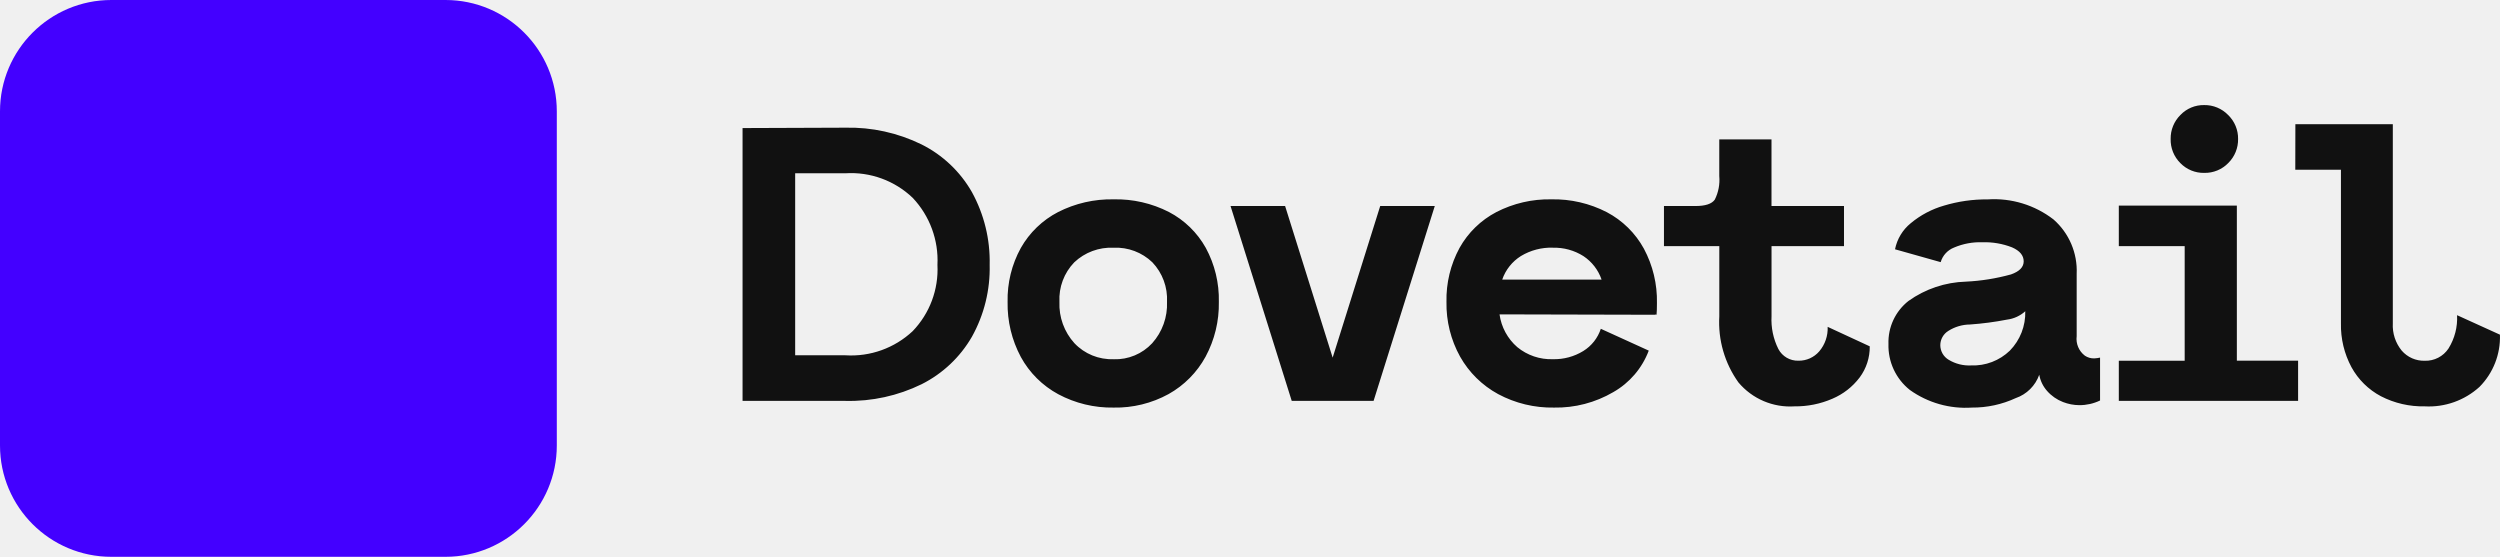
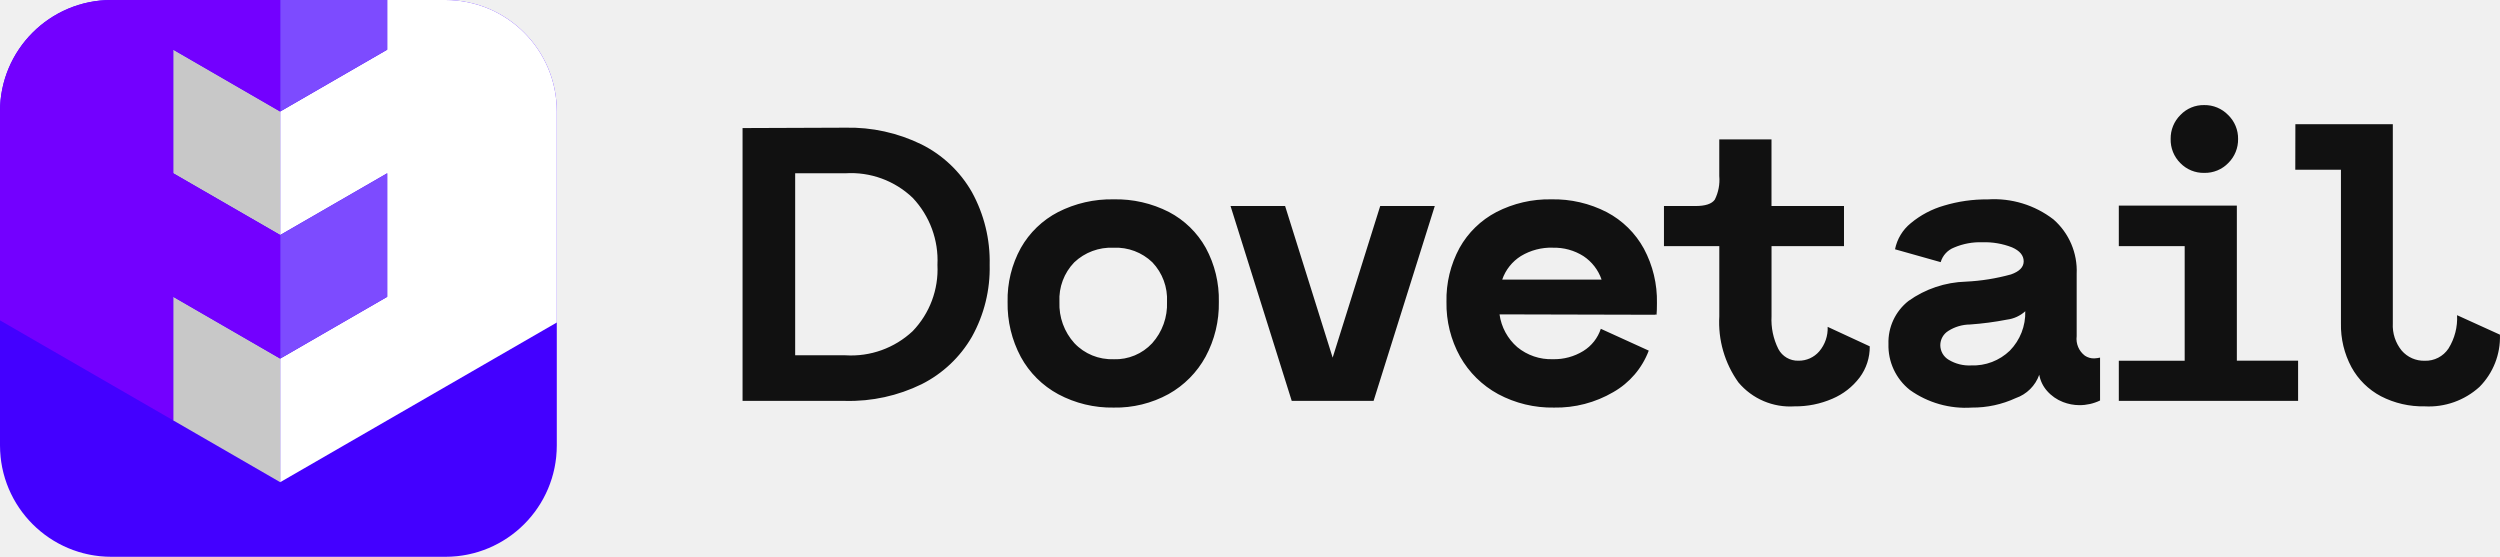
<svg xmlns="http://www.w3.org/2000/svg" width="224.495" height="50" viewBox="0 0 224.495 50">
+   <defs>
+     <clipPath id="clip-path">
+       <rect id="Logo" width="50" height="50" rx="10" transform="translate(411 202)" fill="#4300ff" />
+     </clipPath>
+     <clipPath id="clip-path-2">
+       <rect id="Rectangle_27" data-name="Rectangle 27" width="50" height="50" />
+     </clipPath>
+   </defs>
  <g id="dovetail-logo" transform="translate(-411 -202)">
-     <path id="Text" d="M10.92-24.535a14.78,14.78,0,0,1,6.825,1.5,10.729,10.729,0,0,1,4.532,4.288,12.916,12.916,0,0,1,1.593,6.528,12.65,12.65,0,0,1-1.593,6.457A10.816,10.816,0,0,1,17.763-1.5,14.753,14.753,0,0,1,10.92,0H1.68V-24.5Zm0,20.44a8.083,8.083,0,0,0,6.038-2.17,8,8,0,0,0,2.223-5.95,8.171,8.171,0,0,0-2.223-6.02A8.012,8.012,0,0,0,10.92-20.44H6.405V-4.1ZM35,.6A10.167,10.167,0,0,1,30.03-.6a8.348,8.348,0,0,1-3.36-3.343A10.067,10.067,0,0,1,25.48-8.89a9.6,9.6,0,0,1,1.19-4.847,8.156,8.156,0,0,1,3.343-3.22A10.519,10.519,0,0,1,35-18.1a10.415,10.415,0,0,1,4.97,1.138,8.069,8.069,0,0,1,3.307,3.22A9.714,9.714,0,0,1,44.45-8.89a9.994,9.994,0,0,1-1.19,4.918,8.527,8.527,0,0,1-3.325,3.36A9.852,9.852,0,0,1,35,.6Zm0-4.34A4.506,4.506,0,0,0,38.465-5.18a5.241,5.241,0,0,0,1.33-3.71,4.8,4.8,0,0,0-1.312-3.552A4.707,4.707,0,0,0,35-13.755a4.814,4.814,0,0,0-3.535,1.313,4.765,4.765,0,0,0-1.33,3.552,5.2,5.2,0,0,0,1.347,3.71A4.6,4.6,0,0,0,35-3.745ZM63.84-17.5,58.345,0h-7.35L45.5-17.5h4.9L54.67-3.885,58.94-17.5Zm10.465-.6a10.389,10.389,0,0,1,4.987,1.155,8.1,8.1,0,0,1,3.325,3.273A9.913,9.913,0,0,1,83.79-8.785q0,.7-.035,1.05l-.1-.035v.035l-14-.035a4.755,4.755,0,0,0,1.592,2.94,4.775,4.775,0,0,0,3.2,1.085,4.976,4.976,0,0,0,2.73-.735A3.693,3.693,0,0,0,78.75-6.475l4.305,1.96A7.215,7.215,0,0,1,79.87-.788,10.158,10.158,0,0,1,74.55.6,10.221,10.221,0,0,1,69.527-.613a8.671,8.671,0,0,1-3.412-3.36A9.766,9.766,0,0,1,64.89-8.89a9.714,9.714,0,0,1,1.173-4.847,8.069,8.069,0,0,1,3.308-3.22A10.338,10.338,0,0,1,74.305-18.1Zm.14,4.34a5.26,5.26,0,0,0-2.87.752,4.048,4.048,0,0,0-1.68,2.118H78.82A4.132,4.132,0,0,0,77.192-13,4.867,4.867,0,0,0,74.445-13.755ZM102.9-4.9a4.573,4.573,0,0,1-.91,2.8A6.012,6.012,0,0,1,99.54-.193,8.286,8.286,0,0,1,96.145.49a6.059,6.059,0,0,1-5.04-2.153A9.278,9.278,0,0,1,89.39-7.6v-6.3H84.42v-3.6h2.835q1.33,0,1.732-.577a3.952,3.952,0,0,0,.4-2.118v-3.29h4.69V-17.5h6.51v3.6H94.08v6.3a5.869,5.869,0,0,0,.613,2.94,1.966,1.966,0,0,0,1.8,1.05,2.412,2.412,0,0,0,1.873-.84A3.18,3.18,0,0,0,99.12-6.65ZM112.07.6A8.6,8.6,0,0,1,106.505-.98a5.078,5.078,0,0,1-1.925-4.13,4.716,4.716,0,0,1,1.8-3.867,9.336,9.336,0,0,1,5.162-1.733,18.472,18.472,0,0,0,4.043-.648q1.137-.4,1.138-1.172,0-.8-1.05-1.26a6.724,6.724,0,0,0-2.66-.455,5.935,5.935,0,0,0-2.537.472,2.014,2.014,0,0,0-1.207,1.313l-4.1-1.155a4.038,4.038,0,0,1,1.417-2.345,8.2,8.2,0,0,1,2.975-1.575,13.217,13.217,0,0,1,3.938-.56,8.738,8.738,0,0,1,5.9,1.8,6.125,6.125,0,0,1,2.082,4.883v5.6a1.9,1.9,0,0,0,.735,1.75,1.428,1.428,0,0,0,.84.245,2.948,2.948,0,0,0,.525-.07v3.85a4.233,4.233,0,0,1-1.855.42,4.1,4.1,0,0,1-1.47-.28,3.652,3.652,0,0,1-1.435-1,2.965,2.965,0,0,1-.7-1.452,3.424,3.424,0,0,1-2.118,2.1A9.206,9.206,0,0,1,112.07.6ZM112-3.185a4.746,4.746,0,0,0,3.482-1.33,4.859,4.859,0,0,0,1.383-3.535,3,3,0,0,1-1.645.752,27.561,27.561,0,0,1-3.325.438,3.684,3.684,0,0,0-1.943.577,1.515,1.515,0,0,0-.717,1.278,1.527,1.527,0,0,0,.753,1.313A3.546,3.546,0,0,0,112-3.185ZM129.92-23.52a2.963,2.963,0,0,1,.875-2.153,2.876,2.876,0,0,1,2.135-.892,2.933,2.933,0,0,1,2.153.892,2.933,2.933,0,0,1,.893,2.153,2.963,2.963,0,0,1-.875,2.153,2.917,2.917,0,0,1-2.17.892,2.9,2.9,0,0,1-2.135-.875A2.947,2.947,0,0,1,129.92-23.52ZM125.265-3.605h5.915V-13.9h-5.915v-3.64h10.6v13.93h5.5V0h-16.1ZM141.12-24.85h8.75V-6.965a3.564,3.564,0,0,0,.8,2.45,2.632,2.632,0,0,0,2.065.91,2.461,2.461,0,0,0,2.135-1.1,5.145,5.145,0,0,0,.77-2.992l3.85,1.75a6.348,6.348,0,0,1-1.838,4.69A6.759,6.759,0,0,1,152.74.49,8.208,8.208,0,0,1,148.8-.42a6.463,6.463,0,0,1-2.643-2.608,7.961,7.961,0,0,1-.945-3.938v-13.79h-4.1Z" transform="translate(476 238)" fill="#111" />
-     <rect id="Logo" width="50" height="50" rx="10" transform="translate(411 202)" fill="#4300ff" />
+     <path id="Path_1" data-name="Path 1" d="M10.92-24.535a14.78,14.78,0,0,1,6.825,1.5,10.729,10.729,0,0,1,4.532,4.288,12.916,12.916,0,0,1,1.593,6.528,12.65,12.65,0,0,1-1.593,6.457A10.816,10.816,0,0,1,17.763-1.5,14.753,14.753,0,0,1,10.92,0H1.68V-24.5Zm0,20.44a8.083,8.083,0,0,0,6.038-2.17,8,8,0,0,0,2.223-5.95,8.171,8.171,0,0,0-2.223-6.02A8.012,8.012,0,0,0,10.92-20.44H6.405V-4.1ZM35,.6A10.167,10.167,0,0,1,30.03-.6a8.348,8.348,0,0,1-3.36-3.343A10.067,10.067,0,0,1,25.48-8.89a9.6,9.6,0,0,1,1.19-4.847,8.156,8.156,0,0,1,3.343-3.22A10.519,10.519,0,0,1,35-18.1a10.415,10.415,0,0,1,4.97,1.138,8.069,8.069,0,0,1,3.307,3.22A9.714,9.714,0,0,1,44.45-8.89a9.994,9.994,0,0,1-1.19,4.918,8.527,8.527,0,0,1-3.325,3.36A9.852,9.852,0,0,1,35,.6Zm0-4.34A4.506,4.506,0,0,0,38.465-5.18a5.241,5.241,0,0,0,1.33-3.71,4.8,4.8,0,0,0-1.312-3.552A4.707,4.707,0,0,0,35-13.755a4.814,4.814,0,0,0-3.535,1.313,4.765,4.765,0,0,0-1.33,3.552,5.2,5.2,0,0,0,1.347,3.71A4.6,4.6,0,0,0,35-3.745ZM63.84-17.5,58.345,0h-7.35L45.5-17.5h4.9L54.67-3.885,58.94-17.5Zm10.465-.6a10.389,10.389,0,0,1,4.987,1.155,8.1,8.1,0,0,1,3.325,3.273A9.913,9.913,0,0,1,83.79-8.785q0,.7-.035,1.05l-.1-.035v.035l-14-.035a4.755,4.755,0,0,0,1.592,2.94,4.775,4.775,0,0,0,3.2,1.085,4.976,4.976,0,0,0,2.73-.735A3.693,3.693,0,0,0,78.75-6.475l4.305,1.96A7.215,7.215,0,0,1,79.87-.788,10.158,10.158,0,0,1,74.55.6,10.221,10.221,0,0,1,69.527-.613a8.671,8.671,0,0,1-3.412-3.36A9.766,9.766,0,0,1,64.89-8.89a9.714,9.714,0,0,1,1.173-4.847,8.069,8.069,0,0,1,3.308-3.22A10.338,10.338,0,0,1,74.305-18.1Zm.14,4.34a5.26,5.26,0,0,0-2.87.752,4.048,4.048,0,0,0-1.68,2.118H78.82A4.132,4.132,0,0,0,77.192-13,4.867,4.867,0,0,0,74.445-13.755ZM102.9-4.9a4.573,4.573,0,0,1-.91,2.8A6.012,6.012,0,0,1,99.54-.193,8.286,8.286,0,0,1,96.145.49a6.059,6.059,0,0,1-5.04-2.153A9.278,9.278,0,0,1,89.39-7.6v-6.3H84.42v-3.6h2.835q1.33,0,1.732-.577a3.952,3.952,0,0,0,.4-2.118v-3.29h4.69V-17.5h6.51v3.6H94.08v6.3a5.869,5.869,0,0,0,.613,2.94,1.966,1.966,0,0,0,1.8,1.05,2.412,2.412,0,0,0,1.873-.84A3.18,3.18,0,0,0,99.12-6.65ZM112.07.6A8.6,8.6,0,0,1,106.505-.98a5.078,5.078,0,0,1-1.925-4.13,4.716,4.716,0,0,1,1.8-3.867,9.336,9.336,0,0,1,5.162-1.733,18.472,18.472,0,0,0,4.043-.648q1.137-.4,1.138-1.172,0-.8-1.05-1.26a6.724,6.724,0,0,0-2.66-.455,5.935,5.935,0,0,0-2.537.472,2.014,2.014,0,0,0-1.207,1.313l-4.1-1.155a4.038,4.038,0,0,1,1.417-2.345,8.2,8.2,0,0,1,2.975-1.575,13.217,13.217,0,0,1,3.938-.56,8.738,8.738,0,0,1,5.9,1.8,6.125,6.125,0,0,1,2.082,4.883v5.6a1.9,1.9,0,0,0,.735,1.75,1.428,1.428,0,0,0,.84.245,2.948,2.948,0,0,0,.525-.07v3.85a4.233,4.233,0,0,1-1.855.42,4.1,4.1,0,0,1-1.47-.28,3.652,3.652,0,0,1-1.435-1,2.965,2.965,0,0,1-.7-1.452,3.424,3.424,0,0,1-2.118,2.1A9.206,9.206,0,0,1,112.07.6ZM112-3.185a4.746,4.746,0,0,0,3.482-1.33,4.859,4.859,0,0,0,1.383-3.535,3,3,0,0,1-1.645.752,27.561,27.561,0,0,1-3.325.438,3.684,3.684,0,0,0-1.943.577,1.515,1.515,0,0,0-.717,1.278,1.527,1.527,0,0,0,.753,1.313A3.546,3.546,0,0,0,112-3.185ZM129.92-23.52a2.963,2.963,0,0,1,.875-2.153,2.876,2.876,0,0,1,2.135-.892,2.933,2.933,0,0,1,2.153.892,2.933,2.933,0,0,1,.893,2.153,2.963,2.963,0,0,1-.875,2.153,2.917,2.917,0,0,1-2.17.892,2.9,2.9,0,0,1-2.135-.875A2.947,2.947,0,0,1,129.92-23.52ZM125.265-3.605h5.915V-13.9h-5.915v-3.64h10.6v13.93h5.5V0h-16.1ZM141.12-24.85h8.75V-6.965a3.564,3.564,0,0,0,.8,2.45,2.632,2.632,0,0,0,2.065.91,2.461,2.461,0,0,0,2.135-1.1,5.145,5.145,0,0,0,.77-2.992l3.85,1.75a6.348,6.348,0,0,1-1.838,4.69A6.759,6.759,0,0,1,152.74.49,8.208,8.208,0,0,1,148.8-.42a6.463,6.463,0,0,1-2.643-2.608,7.961,7.961,0,0,1-.945-3.938v-13.79h-4.1Z" transform="translate(476 238)" fill="#111" />
+     <g id="Mask_Group_1" data-name="Mask Group 1" clip-path="url(#clip-path)">
+       <g id="Logo-2" data-name="Logo" transform="translate(411 202)" clip-path="url(#clip-path-2)">
+         <rect id="Rectangle_26" data-name="Rectangle 26" width="50" height="50" fill="#fff" />
+         <g id="Logo-3" data-name="Logo">
+           <rect id="Rectangle_1" data-name="Rectangle 1" width="50" height="50" fill="#4300ff" />
+           <g id="Group_1" data-name="Group 1">
+             <path id="Path_1-2" data-name="Path 1" d="M73.21,15.56,25.16,43.3V32.2l9.61-5.55V15.56l-9.61,5.545V10.01l9.61-5.55V-6.635l-9.61,5.55v-11.3L73.21-39.925" fill="#fff" />
+             <path id="Path_2" data-name="Path 2" d="M34.77-6.635V4.46l-9.61,5.55v-11.1Z" fill="#7d4bff" />
+             <path id="Path_3" data-name="Path 3" d="M25.16,21.105l9.61-5.545V26.655L25.16,32.2Z" fill="#7d4bff" />
+             <path id="Path_4" data-name="Path 4" d="M25.16,32.2l-9.605-5.55v11.1L25.16,43.3Z" fill="#c8c8c8" />
+             <path id="Path_5" data-name="Path 5" d="M25.16,21.105,15.555,15.56V4.46l9.605,5.55Z" fill="#c8c8c8" />
+             <path id="Path_6" data-name="Path 6" d="M25.16-12.38l-9.605-5.35v11.1l9.605,5.55Z" fill="#c8c8c8" />
+             <path id="Path_7" data-name="Path 7" d="M-22.885-39.925,15.555-17.73v11.1l9.605,5.55v11.1L15.555,4.46v11.1l9.605,5.545V32.2l-9.605-5.55v11.1L-23.21,15.37Z" fill="#7300ff" />
+           </g>
+         </g>
+       </g>
+     </g>
  </g>
</svg>
